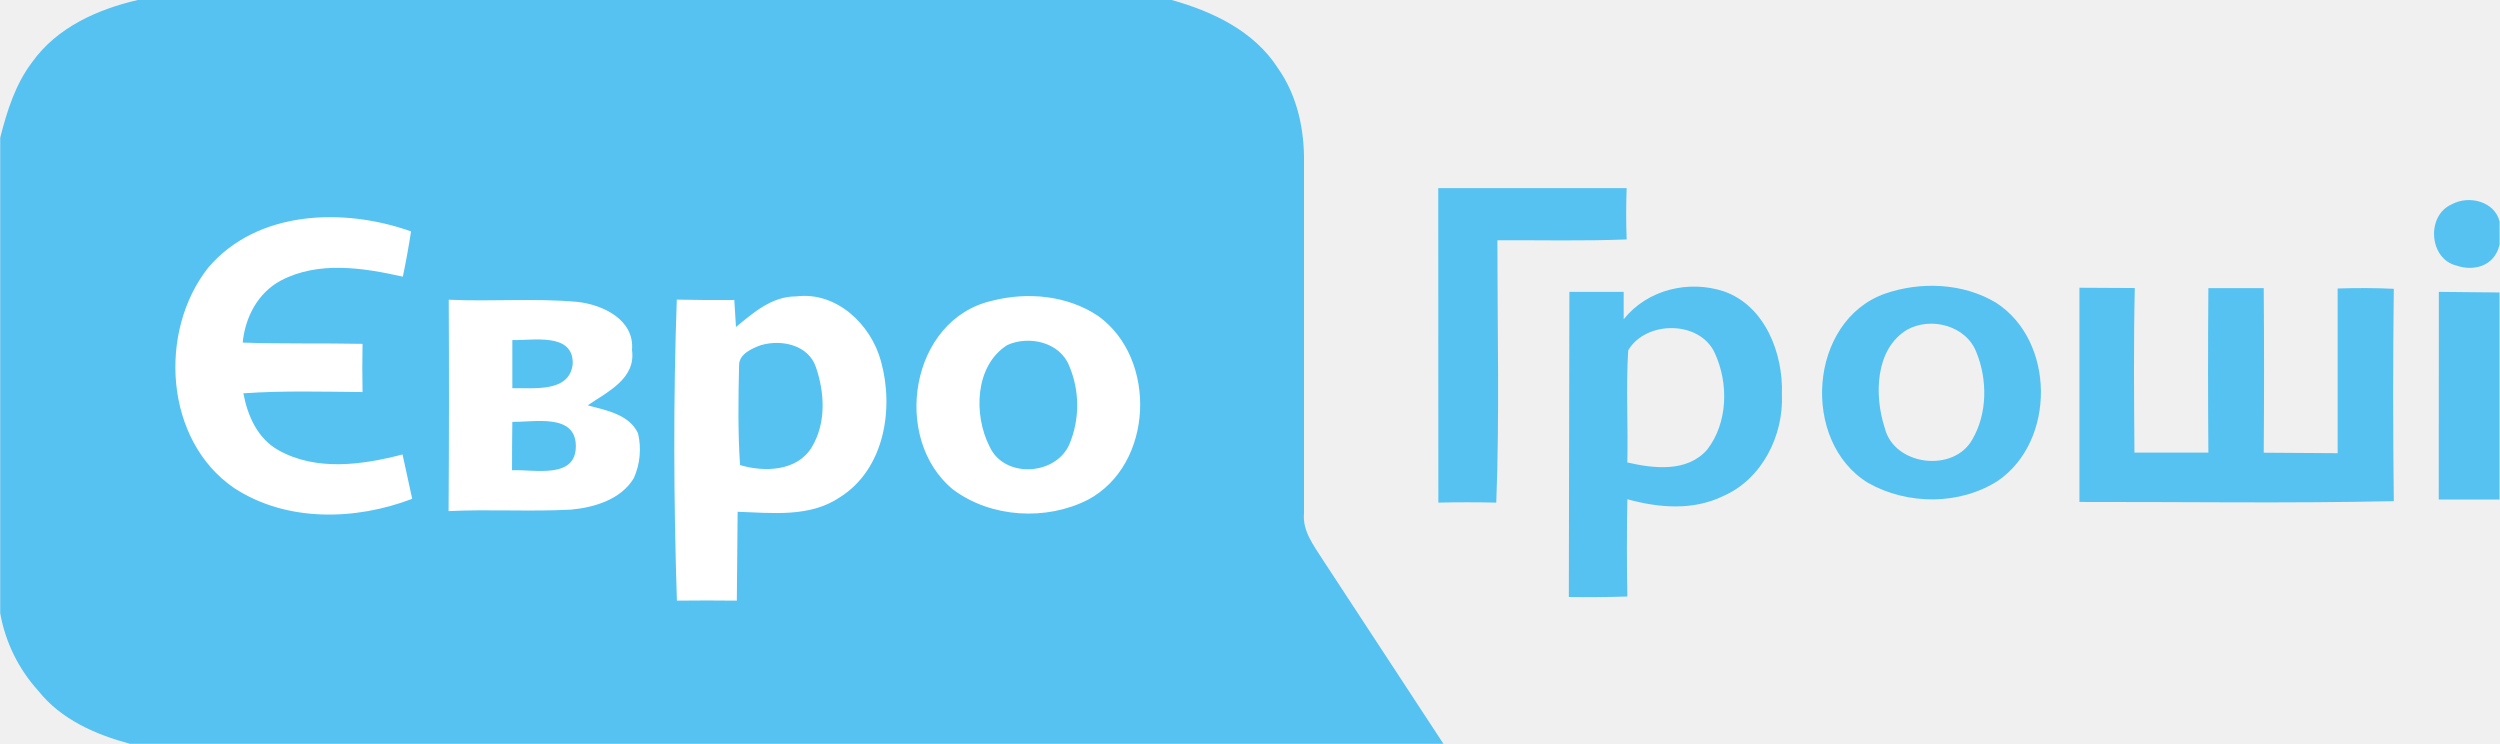
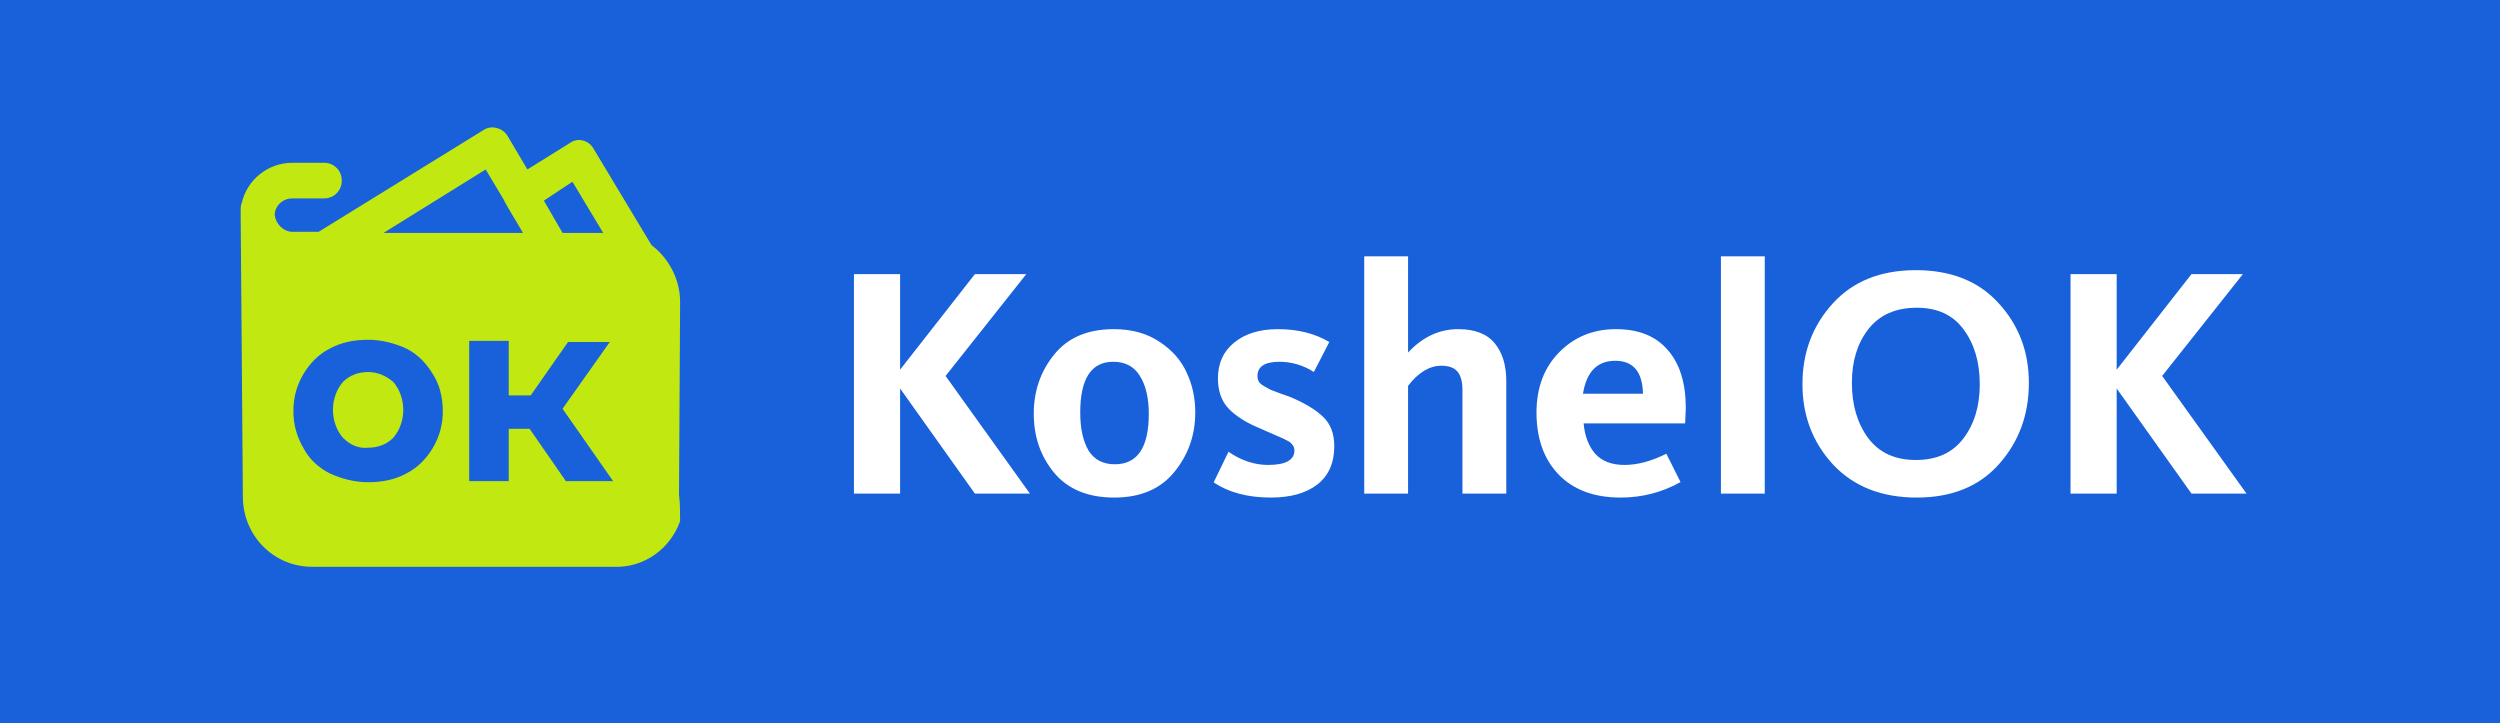
- <svg xmlns="http://www.w3.org/2000/svg" viewBox="0 0 496.7 147.8" width="800" height="238">
-   <path d="M27.33 0h205.45c8.17 2.28 16.42 6.19 21.14 13.58 3.86 5.48 5.28 12.28 5.16 18.91q0 34.77 0 69.53c-.33 3.52 1.94 6.37 3.71 9.18l24 36.61h-261C19.01 146 12.09 143 7.56 137.28a31 31 0 0 1-7.57-15.42v-94.5c1.34-5.26 3.01-10.63 6.34-15 4.92-6.91 13-10.51 21-12.36zm258.43 37.38h37.44c-.12 3.4-.13 6.8 0 10.2-8.56.34-17.13.13-25.69.16 0 17.37.44 34.78-.22 52.14q-5.74-.13-11.51 0l-.02-62.5zm201.43 3.21c3.39-1.85 8.51-.57 9.48 3.43v4.57c-1 4.46-5.31 5.31-8.48 4.21-5.54-1.24-6.18-9.98-1-12.21zM311.82 58q5.39 0 10.79 0v5.44c4.72-5.9 12.93-7.88 20-5.51 8.13 2.91 11.72 12.34 11.44 20.4.37 8.23-3.95 16.91-11.71 20.27-6 2.91-12.79 2.32-19 .61q-.18 9.67 0 19.33c-3.87.13-7.76.15-11.63.1l.11-60.64zm11.69 11.59c-.47 7.42 0 14.87-.18 22.31 5.26 1.21 11.87 2 15.86-2.53 4.15-5.35 4.3-13.21 1.52-19.22-2.98-6.51-13.67-6.5-17.2-.54zm51.01-11.23c7.11-2.47 15.54-2.13 22.08 1.79 11.77 7.6 11.88 27.43.43 35.36-7.6 4.91-18 4.88-25.84.46-13.46-8.21-11.86-32.2 3.33-37.61zm4.45 7.14c-6.43 3.84-6.58 13.13-4.49 19.51 1.83 7.57 13.73 9 17.43 2.29 3-5.16 3-11.88.78-17.32-2.04-5.27-8.96-7.08-13.72-4.48zm34.21-8.32q5.48 0 11 .06c-.25 10.89-.15 21.8-.07 32.7h14.69q-.13-16.34 0-32.68h11q.13 16.34 0 32.7l14.69.1V57.33c3.71-.12 7.44-.12 11.16.06q-.27 21.11 0 42.2c-20.81.46-41.64.13-62.47.16V57.18zm71.42.82l12.06.12v41.15h-12.08L484.6 58z" fill="#56c2f1" />
-   <path d="M41.33 53.18c9.77-11.47 27-11.93 40.3-7.2a166.73 166.73 0 0 1-1.63 9c-7.91-1.77-16.75-3.16-24.24.77-4.55 2.42-7.11 7.3-7.58 12.33 7.94.28 15.88.09 23.81.25-.06 3.19-.06 6.39 0 9.58-7.89-.07-15.8-.3-23.68.25.84 4.48 2.82 9 7 11.32 7.51 4.2 16.66 2.91 24.63.83l1.92 8.82c-11.32 4.32-25 4.67-35.42-2.17-13.81-9.47-15.11-31.12-5.11-43.78zm47.79 6.38c8.51.4 17.07-.34 25.57.43 5.06.55 11.38 3.55 10.85 9.56.8 5.72-4.88 8.31-8.8 11 3.8 1 8.28 1.85 10 5.57a14 14 0 0 1-.84 8.9c-2.54 4.23-7.79 5.81-12.43 6.25-8.12.44-16.25-.1-24.38.3q.14-21.02.03-42.01zm12.64 8q0 4.79 0 9.59c4.17-.12 11.35.95 12-4.8.2-6.35-7.91-4.65-12.01-4.77zm0 16.25q-.07 4.83-.06 9.64c4.29-.22 12.67 1.86 12.68-4.76s-8.25-4.77-12.6-4.86zm32.68-24.27a363.13 363.13 0 0 0 11.43.07l.33 5.37c3.46-2.85 7.17-6.12 12-6.08 8-1 14.86 5.59 16.82 12.9 2.62 9.42.69 21.43-8.14 27-6 4.08-13.53 3.12-20.35 2.9l-.16 17.66q-6-.07-11.91 0c-.64-19.92-.73-39.91-.02-59.82zm16.84 9c-1.82.67-4.49 1.77-4.46 4.06-.15 6.59-.25 13.25.19 19.82 4.85 1.45 11.4 1.24 14.28-3.59s2.53-10.82.8-15.86c-1.47-4.4-6.76-5.55-10.82-4.41zm45.85-8.78c7-1.8 14.9-1.06 21 3 11.88 8.46 11.1 29.59-2 36.56-8.29 4.21-19.22 3.59-26.74-2-12.37-10.06-8.6-33.89 7.74-37.56zm3 8.8c-6.49 4.09-6.74 13.91-3.53 20.18 2.9 6.39 13.16 5.78 15.86-.46a20.07 20.07 0 0 0 0-15.48c-1.82-4.8-7.99-6.18-12.33-4.24z" fill="#fff" />
+ <svg xmlns="http://www.w3.org/2000/svg" xmlns:xlink="http://www.w3.org/1999/xlink" width="182.052" height="52.619" fill="none">
+   <defs>
+     <path id="A" d="M44.659 26.667V10.683h3.36v6.96l5.448-6.96h3.744l-5.88 7.416 6.144 8.568h-4.008l-5.448-7.656v7.656h-3.36z" />
+   </defs>
+   <path fill="#1861da" d="M0 0h183v54H0z" />
+   <g fill="#fff">
+     <use xlink:href="#A" y="9.278" x="17.526" />
+     <path d="M85.504 34.385c-1.008 1.232-2.464 1.848-4.368 1.848s-3.36-.6-4.368-1.8c-.992-1.2-1.488-2.632-1.488-4.296s.496-3.104 1.488-4.32c.992-1.232 2.44-1.848 4.344-1.848 1.296 0 2.4.304 3.312.912.928.608 1.592 1.36 1.992 2.256.416.88.624 1.848.624 2.904 0 1.648-.512 3.096-1.536 4.344zm-4.32-.576c1.648 0 2.472-1.224 2.472-3.672 0-1.152-.216-2.072-.648-2.76-.416-.688-1.064-1.032-1.944-1.032-1.6 0-2.4 1.232-2.4 3.696 0 1.152.2 2.072.6 2.76.416.672 1.056 1.008 1.92 1.008zm11.347 2.424c-1.664 0-3.048-.368-4.152-1.104l1.08-2.232c.928.64 1.888.96 2.88.96 1.28 0 1.92-.352 1.92-1.056 0-.16-.048-.296-.144-.408-.08-.128-.224-.24-.432-.336-.208-.112-.416-.208-.624-.288l-.816-.36-.936-.408c-.88-.416-1.536-.88-1.968-1.392-.432-.528-.648-1.216-.648-2.064 0-1.088.392-1.952 1.176-2.592.8-.656 1.864-.984 3.192-.984 1.44 0 2.688.312 3.744.936l-1.128 2.184a4.59 4.59 0 0 0-2.496-.744c-1.072 0-1.608.344-1.608 1.032a.81.81 0 0 0 .096.408c.064.112.192.224.384.336l.48.264.696.264.744.264c1.056.448 1.848.928 2.376 1.44.544.512.816 1.224.816 2.136 0 1.216-.408 2.144-1.224 2.784s-1.952.96-3.408.96zm6.814-.288v-17.28h3.192v7.008c1.056-1.136 2.272-1.704 3.648-1.704 1.216 0 2.104.344 2.664 1.032.56.672.84 1.592.84 2.76v8.184h-3.192v-7.536c0-.608-.12-1.056-.36-1.344s-.632-.432-1.176-.432c-.864 0-1.672.488-2.424 1.464v7.848h-3.192zm18.664.288c-1.92 0-3.424-.56-4.512-1.68-1.072-1.12-1.608-2.624-1.608-4.512 0-1.808.552-3.272 1.656-4.392s2.48-1.68 4.128-1.68 2.904.504 3.768 1.512c.88.992 1.32 2.408 1.32 4.248l-.048 1.104h-7.392c.08.912.36 1.648.84 2.208.496.544 1.208.816 2.136.816.944 0 1.96-.272 3.048-.816l1.032 2.064c-1.344.752-2.8 1.128-4.368 1.128zm-2.736-7.56h4.368c-.032-1.6-.704-2.4-2.016-2.4s-2.096.8-2.352 2.4zm10.046 7.272v-17.28h3.192v17.28h-3.192zm14.265.288c-2.56 0-4.592-.8-6.096-2.4-1.488-1.616-2.232-3.568-2.232-5.856 0-2.304.736-4.264 2.208-5.88s3.488-2.424 6.048-2.424 4.568.8 6.024 2.4c1.472 1.6 2.208 3.536 2.208 5.808 0 2.32-.728 4.296-2.184 5.928-1.44 1.616-3.432 2.424-5.976 2.424zm-3.552-4.344c.8 1.072 1.96 1.608 3.48 1.608s2.672-.52 3.456-1.56c.8-1.04 1.2-2.36 1.2-3.96s-.392-2.928-1.176-3.984c-.768-1.056-1.904-1.584-3.408-1.584-1.536 0-2.712.52-3.528 1.56-.8 1.024-1.2 2.328-1.2 3.912 0 1.6.392 2.936 1.176 4.008z" />
+     <use xlink:href="#A" x="106.119" y="9.278" />
+   </g>
+   <g fill="#c2e812">
+     <path d="M24.966 27.821c.48-.486 1.12-.729 1.84-.729.64 0 1.28.243 1.84.729.48.567.72 1.297.72 2.026s-.24 1.459-.72 2.026c-.48.486-1.12.729-1.84.729-.72.081-1.36-.243-1.84-.729-.48-.567-.72-1.297-.72-2.026s.24-1.459.72-2.026z" />
+     <path fill-rule="evenodd" d="M49.526 21.986l-.08 14.021c.08.648.08 1.378.08 1.945-.72 2.026-2.64 3.404-4.8 3.323h-22c-2.8 0-5.04-2.269-5.04-5.106l-.16-20.505v-.405c0-.162 0-.324.08-.486.4-1.703 1.92-2.918 3.68-2.918h2.32a1.27 1.27 0 0 1 1.28 1.297 1.27 1.27 0 0 1-1.28 1.296h-2.32c-.72 0-1.28.567-1.28 1.216.08.648.64 1.216 1.28 1.216h1.92l12.08-7.457c.56-.324 1.36-.081 1.68.486l1.44 2.431 3.12-1.944c.56-.405 1.36-.162 1.68.405l4.24 7.051c1.28.973 2.08 2.512 2.08 4.133zm-8.16 2.918l-2.72 3.89h-1.6v-3.971h-2.88v10.212h2.88v-3.809h1.52l2.64 3.809h3.44l-3.68-5.268 3.44-4.863h-3.04zm-9.84 7.7a5.15 5.15 0 0 0 .72-2.675c0-.973-.24-1.945-.72-2.675-.48-.811-1.12-1.459-1.92-1.864-.88-.405-1.84-.648-2.8-.648s-1.92.162-2.8.648c-.8.405-1.44 1.054-1.92 1.864a5.15 5.15 0 0 0-.72 2.675 5.15 5.15 0 0 0 .72 2.675c.4.811 1.12 1.459 1.92 1.864.88.405 1.84.648 2.8.648s1.92-.162 2.8-.648c.8-.405 1.44-1.054 1.92-1.864zm12.4-15.643l-2.24-3.728-2.08 1.378 1.36 2.35h2.96zm-7.2-2.35l-1.36-2.269-7.44 4.62h10.16l-1.2-2.026c0-.041-.02-.061-.04-.081s-.04-.041-.04-.081c0 0-.08-.081-.08-.162z" />
+   </g>
</svg>
